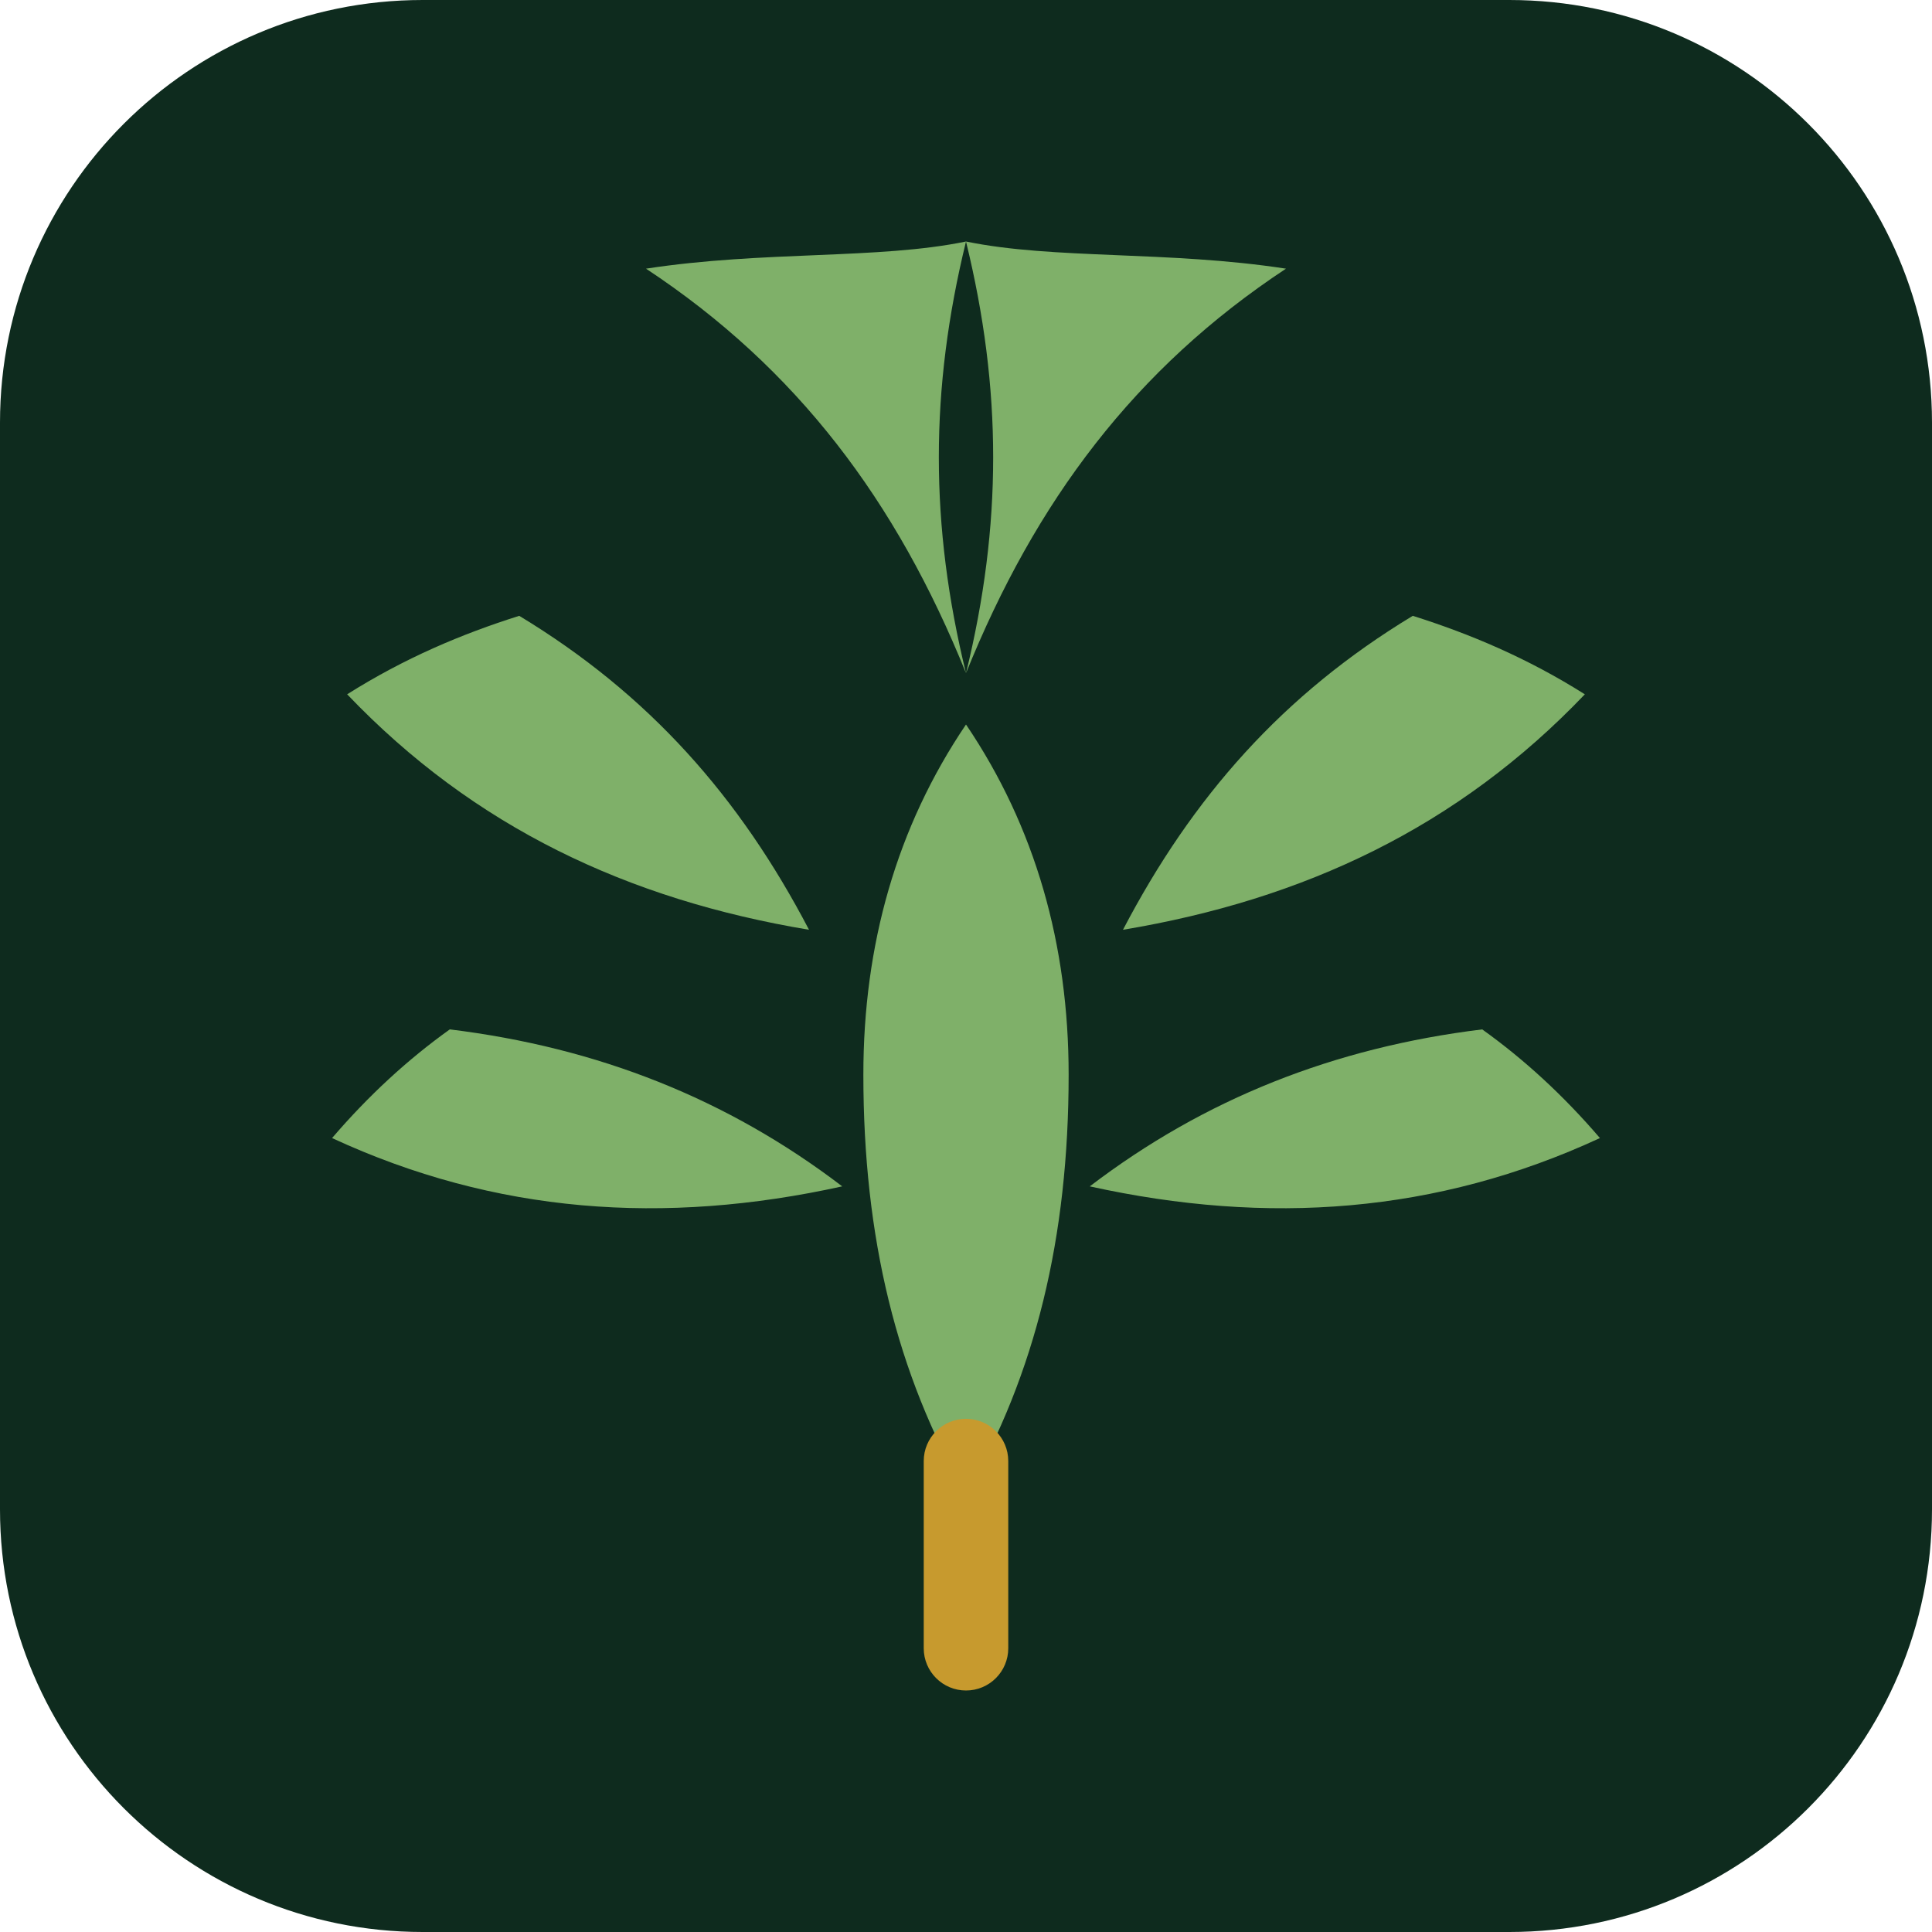
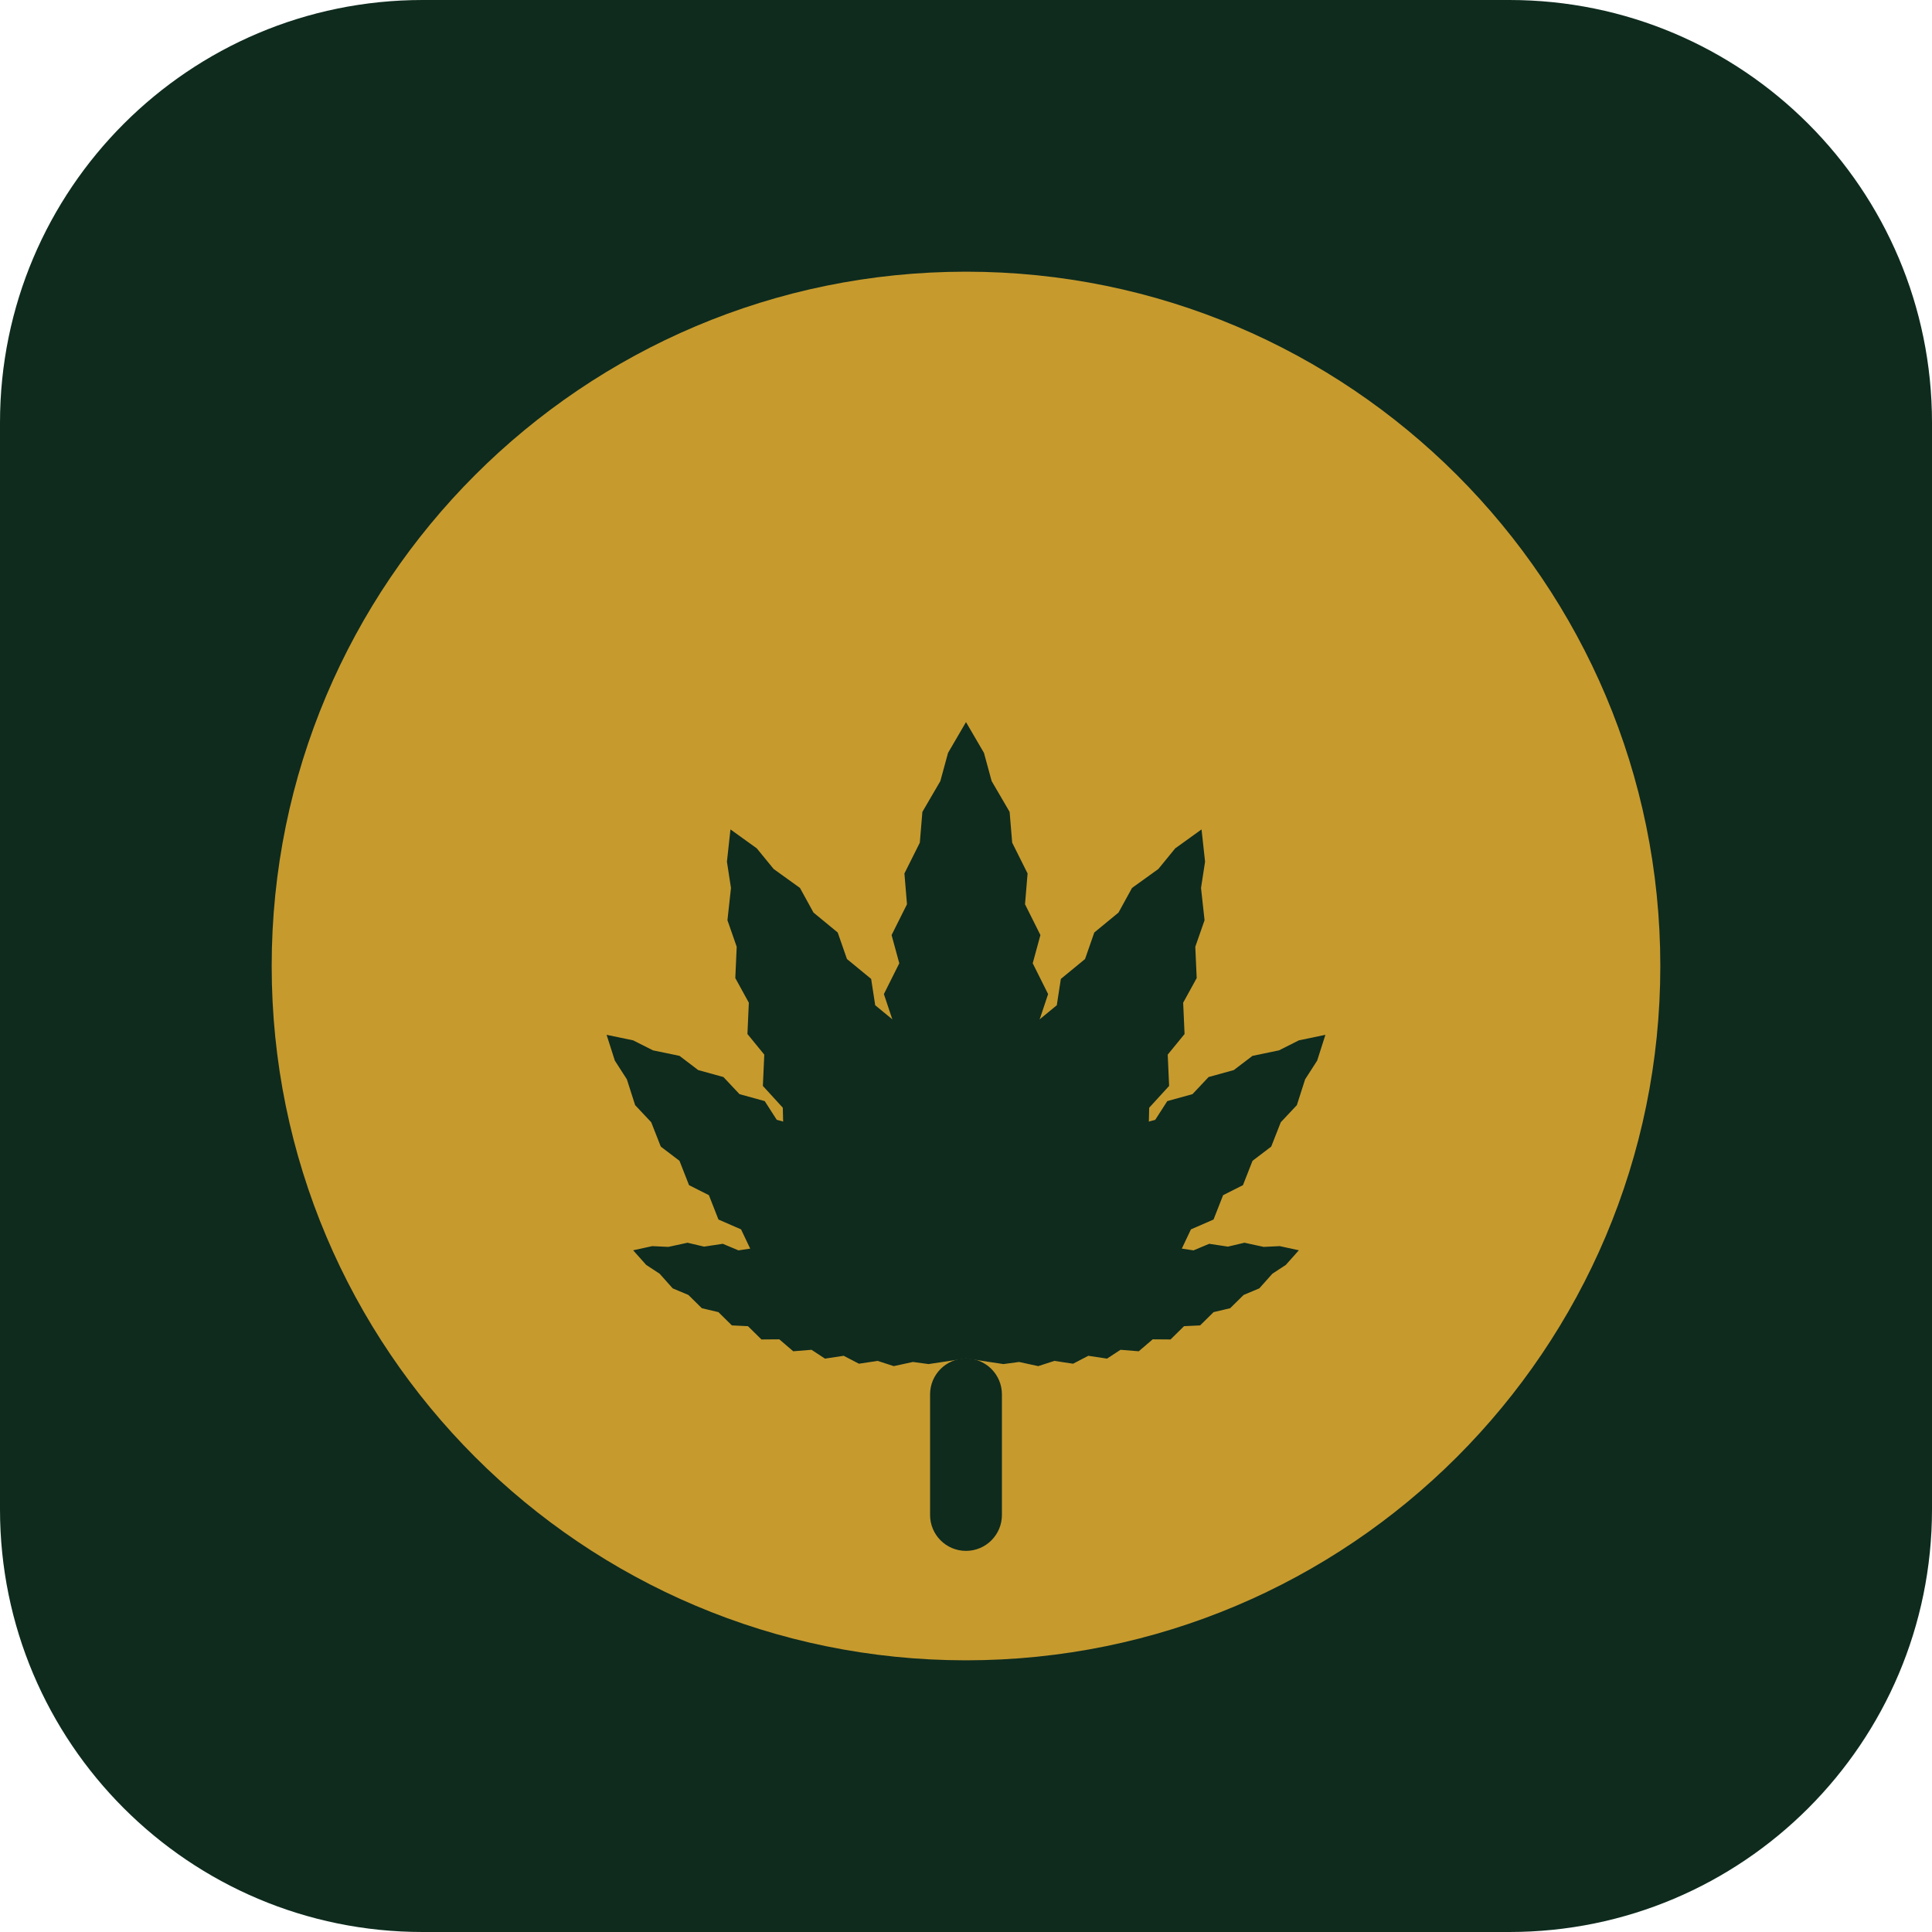
<svg xmlns="http://www.w3.org/2000/svg" viewBox="0 0 64 64">
  <rect width="64" height="64" rx="14" fill="#0E2B1E" />
-   <path fill="#7FB069" d="M32 8c1.2 4.9 1.2 9.4 0 14.3C29.7 16.6 26.4 12.2 21.4 8.9c3.9-.6 7.7-.3 10.6-.9zm0 0c-1.2 4.9-1.2 9.4 0 14.3 2.3-5.7 5.6-10.1 10.6-13.4-3.9-.6-7.7-.3-10.6-.9zM17.2 20.4c4.3 2.6 7.3 6 9.6 10.4-6-1-11.1-3.4-15.3-7.8 1.9-1.2 3.8-2 5.7-2.6zm29.6 0c-4.3 2.6-7.3 6-9.6 10.4 6-1 11.1-3.4 15.3-7.8-1.9-1.2-3.8-2-5.7-2.6zM14.9 34.1c4.9.6 9.2 2.3 13 5.2-5.9 1.3-11.5.9-16.9-1.6 1.2-1.4 2.5-2.6 3.9-3.6zm34.2 0c-4.9.6-9.2 2.3-13 5.2 5.9 1.3 11.5.9 16.9-1.6-1.2-1.4-2.5-2.6-3.9-3.6zM32 24c2.3 3.4 3.4 7.3 3.4 11.6 0 5.4-1.1 9.9-3.4 13.9-2.3-4-3.4-8.5-3.4-13.9 0-4.3 1.1-8.2 3.4-11.6z" />
-   <rect x="30.6" y="47" width="2.8" height="9" rx="1.4" fill="#C79A2E" />
+   <circle cx="32" cy="32" r="23" fill="#C79A2E" />
+   <g transform="translate(32,45) scale(0.85)">
+     <polygon points="-0.0,-0.0 -0.6,-1.2 -1.2,-2.4 -1.4,-3.5 -2.1,-4.7 -2.1,-5.9 -2.7,-7.1 -2.5,-8.3 -3.1,-9.5 -2.8,-10.6 -3.3,-11.8 -2.8,-13.0 -3.2,-14.2 -2.6,-15.4 -2.9,-16.5 -2.3,-17.7 -2.4,-18.9 -1.8,-20.1 -1.7,-21.3 -1.0,-22.5 -0.7,-23.6 -0.0,-24.8 -0.0,-26.0 0.0,-26.0 0.0,-24.8 0.7,-23.6 1.0,-22.5 1.7,-21.3 1.8,-20.1 2.4,-18.9 2.3,-17.7 2.9,-16.5 2.6,-15.4 3.2,-14.2 2.8,-13.0 3.3,-11.8 2.8,-10.6 3.1,-9.5 2.5,-8.3 2.7,-7.1 2.1,-5.9 2.1,-4.7 1.4,-3.5 1.2,-2.4 0.6,-1.2 0.0,-0.0" fill="#0E2B1E" transform="rotate(-72) scale(0.55)" />
+     <polygon points="-0.0,-0.0 -0.6,-1.2 -1.2,-2.4 -1.4,-3.5 -2.1,-4.7 -2.1,-5.9 -2.7,-7.1 -2.5,-8.3 -3.1,-9.5 -2.8,-10.6 -3.3,-11.8 -2.8,-13.0 -3.2,-14.2 -2.6,-15.4 -2.9,-16.5 -2.3,-17.7 -2.4,-18.9 -1.8,-20.1 -1.7,-21.3 -1.0,-22.5 -0.7,-23.6 -0.0,-24.8 -0.0,-26.0 0.0,-26.0 0.0,-24.8 0.7,-23.6 1.0,-22.5 1.7,-21.3 1.8,-20.1 2.4,-18.9 2.3,-17.7 2.9,-16.5 2.6,-15.4 3.2,-14.2 2.8,-13.0 3.3,-11.8 2.8,-10.6 3.1,-9.5 2.5,-8.3 2.7,-7.1 2.1,-5.9 2.1,-4.7 1.4,-3.5 1.2,-2.4 0.6,-1.2 0.0,-0.0" fill="#0E2B1E" transform="rotate(-48) scale(0.76)" />
+     <polygon points="-0.0,-0.0 -0.6,-1.2 -1.2,-2.4 -1.4,-3.5 -2.1,-4.7 -2.1,-5.9 -2.7,-7.1 -2.5,-8.3 -3.1,-9.5 -2.8,-10.6 -3.3,-11.8 -2.8,-13.0 -3.2,-14.2 -2.6,-15.4 -2.9,-16.5 -2.3,-17.7 -2.4,-18.9 -1.8,-20.1 -1.7,-21.3 -1.0,-22.5 -0.7,-23.6 -0.0,-24.8 -0.0,-26.0 0.0,-26.0 0.0,-24.8 0.7,-23.6 1.0,-22.5 1.7,-21.3 1.8,-20.1 2.4,-18.9 2.3,-17.7 2.9,-16.5 2.6,-15.4 3.2,-14.2 2.8,-13.0 3.3,-11.8 2.8,-10.6 3.1,-9.5 2.5,-8.3 2.7,-7.1 2.1,-5.9 2.1,-4.7 1.4,-3.5 1.2,-2.4 0.6,-1.2 0.0,-0.0" fill="#0E2B1E" transform="rotate(-24) scale(0.91)" />
+     <polygon points="-0.0,-0.0 -0.6,-1.2 -1.2,-2.4 -1.4,-3.5 -2.1,-4.7 -2.1,-5.9 -2.7,-7.1 -2.5,-8.3 -3.1,-9.5 -2.8,-10.6 -3.3,-11.8 -2.8,-13.0 -3.2,-14.2 -2.6,-15.4 -2.9,-16.5 -2.3,-17.7 -2.4,-18.9 -1.8,-20.1 -1.7,-21.3 -1.0,-22.5 -0.7,-23.6 -0.0,-24.8 -0.0,-26.0 0.0,-26.0 0.0,-24.8 0.7,-23.6 1.0,-22.5 1.7,-21.3 1.8,-20.1 2.4,-18.9 2.3,-17.7 2.9,-16.5 2.6,-15.4 3.2,-14.2 2.8,-13.0 3.3,-11.8 2.8,-10.6 3.1,-9.5 2.5,-8.3 2.7,-7.1 2.1,-5.9 2.1,-4.7 1.4,-3.5 1.2,-2.4 0.6,-1.2 0.0,-0.0" fill="#0E2B1E" transform="rotate(0) scale(1.0)" />
+     <polygon points="-0.0,-0.0 -0.6,-1.2 -1.2,-2.4 -1.4,-3.5 -2.1,-4.7 -2.1,-5.9 -2.7,-7.1 -2.5,-8.3 -3.1,-9.5 -2.8,-10.6 -3.3,-11.8 -2.8,-13.0 -3.2,-14.2 -2.6,-15.4 -2.9,-16.5 -2.3,-17.7 -2.4,-18.9 -1.8,-20.1 -1.7,-21.3 -1.0,-22.5 -0.7,-23.6 -0.0,-24.8 -0.0,-26.0 0.0,-26.0 0.0,-24.8 0.7,-23.6 1.0,-22.5 1.7,-21.3 1.8,-20.1 2.4,-18.9 2.3,-17.7 2.9,-16.5 2.6,-15.4 3.2,-14.2 2.8,-13.0 3.3,-11.8 2.8,-10.6 3.1,-9.5 2.5,-8.3 2.7,-7.1 2.1,-5.9 2.1,-4.7 1.4,-3.5 1.2,-2.4 0.6,-1.2 0.0,-0.0" fill="#0E2B1E" transform="rotate(24) scale(0.91)" />
+     <polygon points="-0.0,-0.0 -0.6,-1.2 -1.2,-2.4 -1.4,-3.5 -2.1,-4.7 -2.1,-5.9 -2.7,-7.1 -2.5,-8.3 -3.1,-9.5 -2.8,-10.6 -3.3,-11.8 -2.8,-13.0 -3.2,-14.2 -2.6,-15.4 -2.9,-16.5 -2.3,-17.7 -2.4,-18.9 -1.8,-20.1 -1.7,-21.3 -1.0,-22.5 -0.7,-23.6 -0.0,-24.8 -0.0,-26.0 0.0,-26.0 0.0,-24.8 0.7,-23.6 1.0,-22.5 1.7,-21.3 1.8,-20.1 2.4,-18.9 2.3,-17.7 2.9,-16.5 2.6,-15.4 3.2,-14.2 2.8,-13.0 3.3,-11.8 2.8,-10.6 3.1,-9.5 2.5,-8.3 2.7,-7.1 2.1,-5.9 2.1,-4.7 1.4,-3.5 1.2,-2.4 0.6,-1.2 0.0,-0.0" fill="#0E2B1E" transform="rotate(48) scale(0.76)" />
+     <polygon points="-0.0,-0.0 -0.6,-1.2 -1.2,-2.4 -1.4,-3.5 -2.1,-4.7 -2.1,-5.9 -2.7,-7.1 -2.5,-8.3 -3.1,-9.5 -2.8,-10.6 -3.3,-11.8 -2.8,-13.0 -3.2,-14.2 -2.6,-15.4 -2.9,-16.5 -2.3,-17.7 -2.4,-18.9 -1.8,-20.1 -1.7,-21.3 -1.0,-22.5 -0.7,-23.6 -0.0,-24.8 -0.0,-26.0 0.0,-26.0 0.0,-24.8 0.7,-23.6 1.0,-22.5 1.7,-21.3 1.8,-20.1 2.4,-18.9 2.3,-17.7 2.9,-16.5 2.6,-15.4 3.2,-14.2 2.8,-13.0 3.3,-11.8 2.8,-10.6 3.1,-9.5 2.5,-8.3 2.7,-7.1 2.1,-5.9 2.1,-4.7 1.4,-3.5 1.2,-2.4 0.6,-1.2 0.0,-0.0" fill="#0E2B1E" transform="rotate(72) scale(0.55)" />
+     <rect x="-1.4" y="0" width="2.8" height="7.5" rx="1.4" fill="#0E2B1E" />
+   </g>
</svg>
